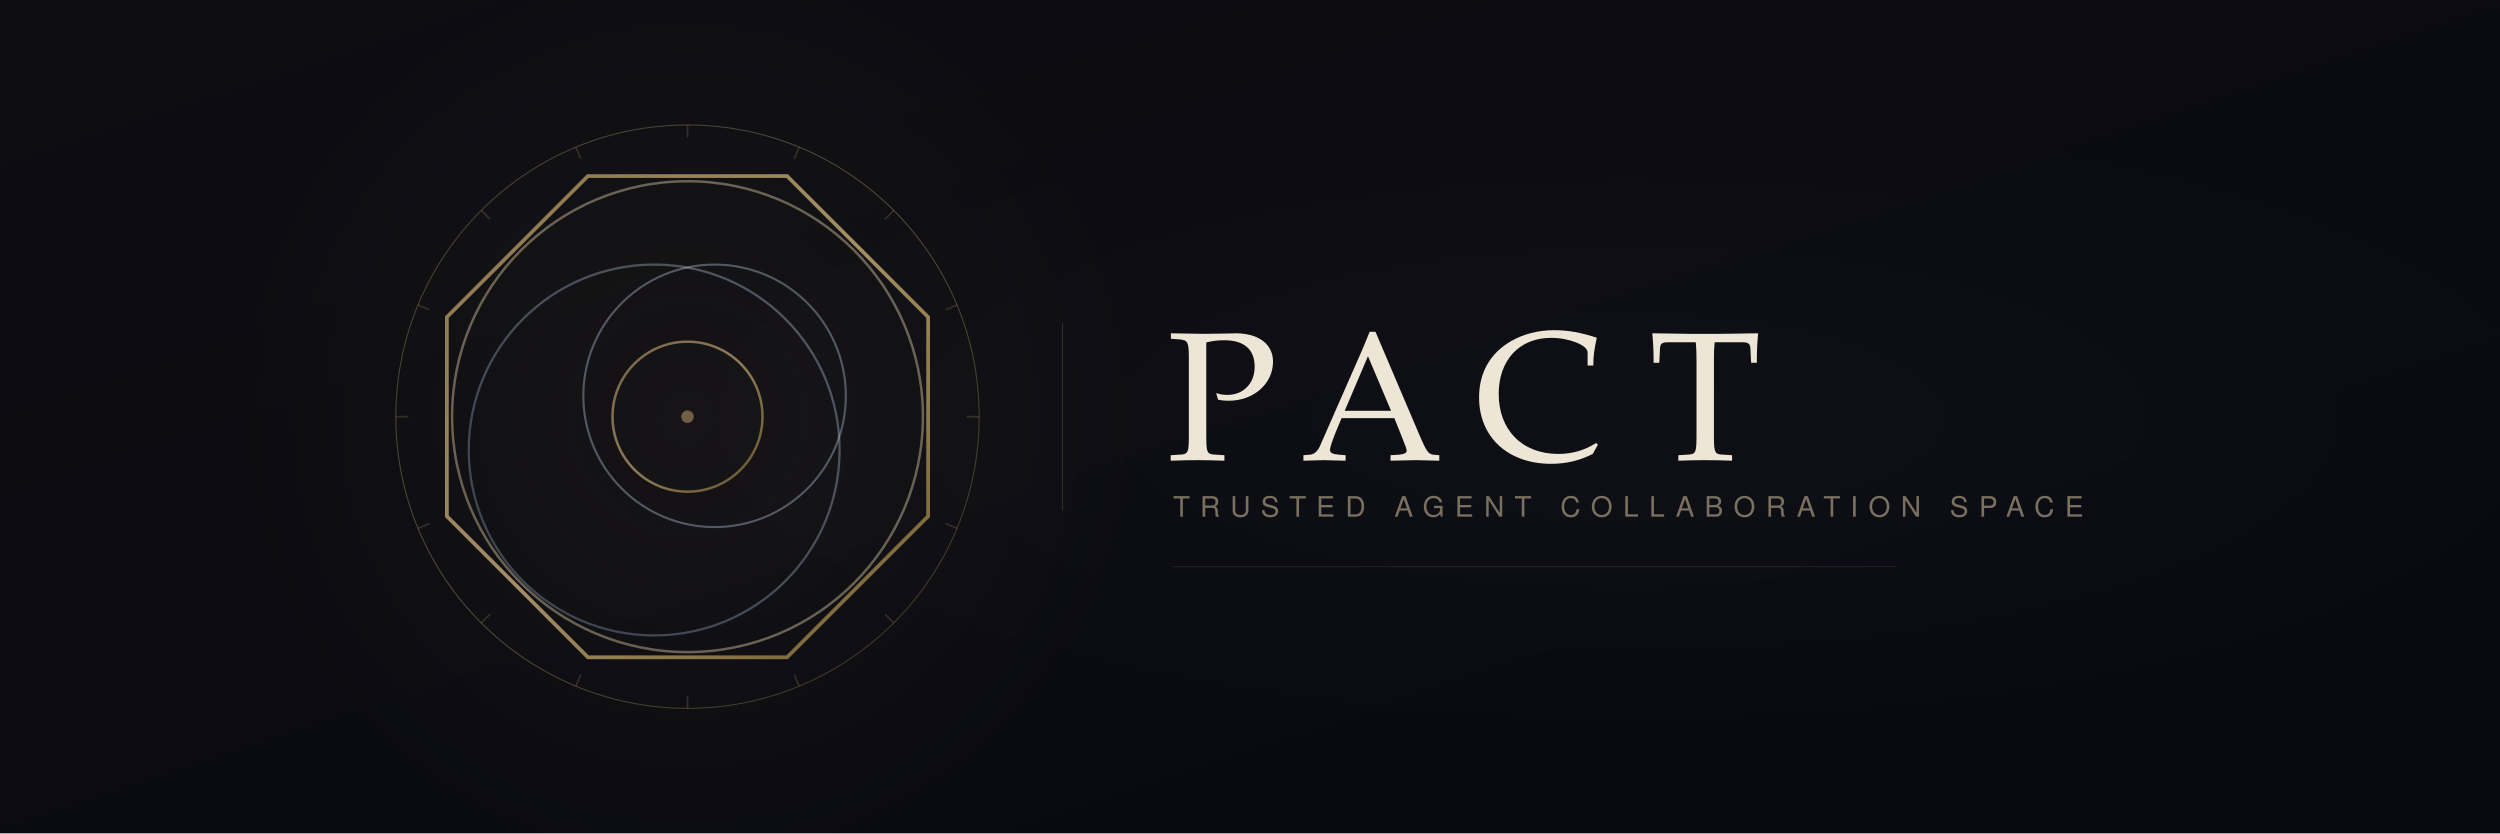
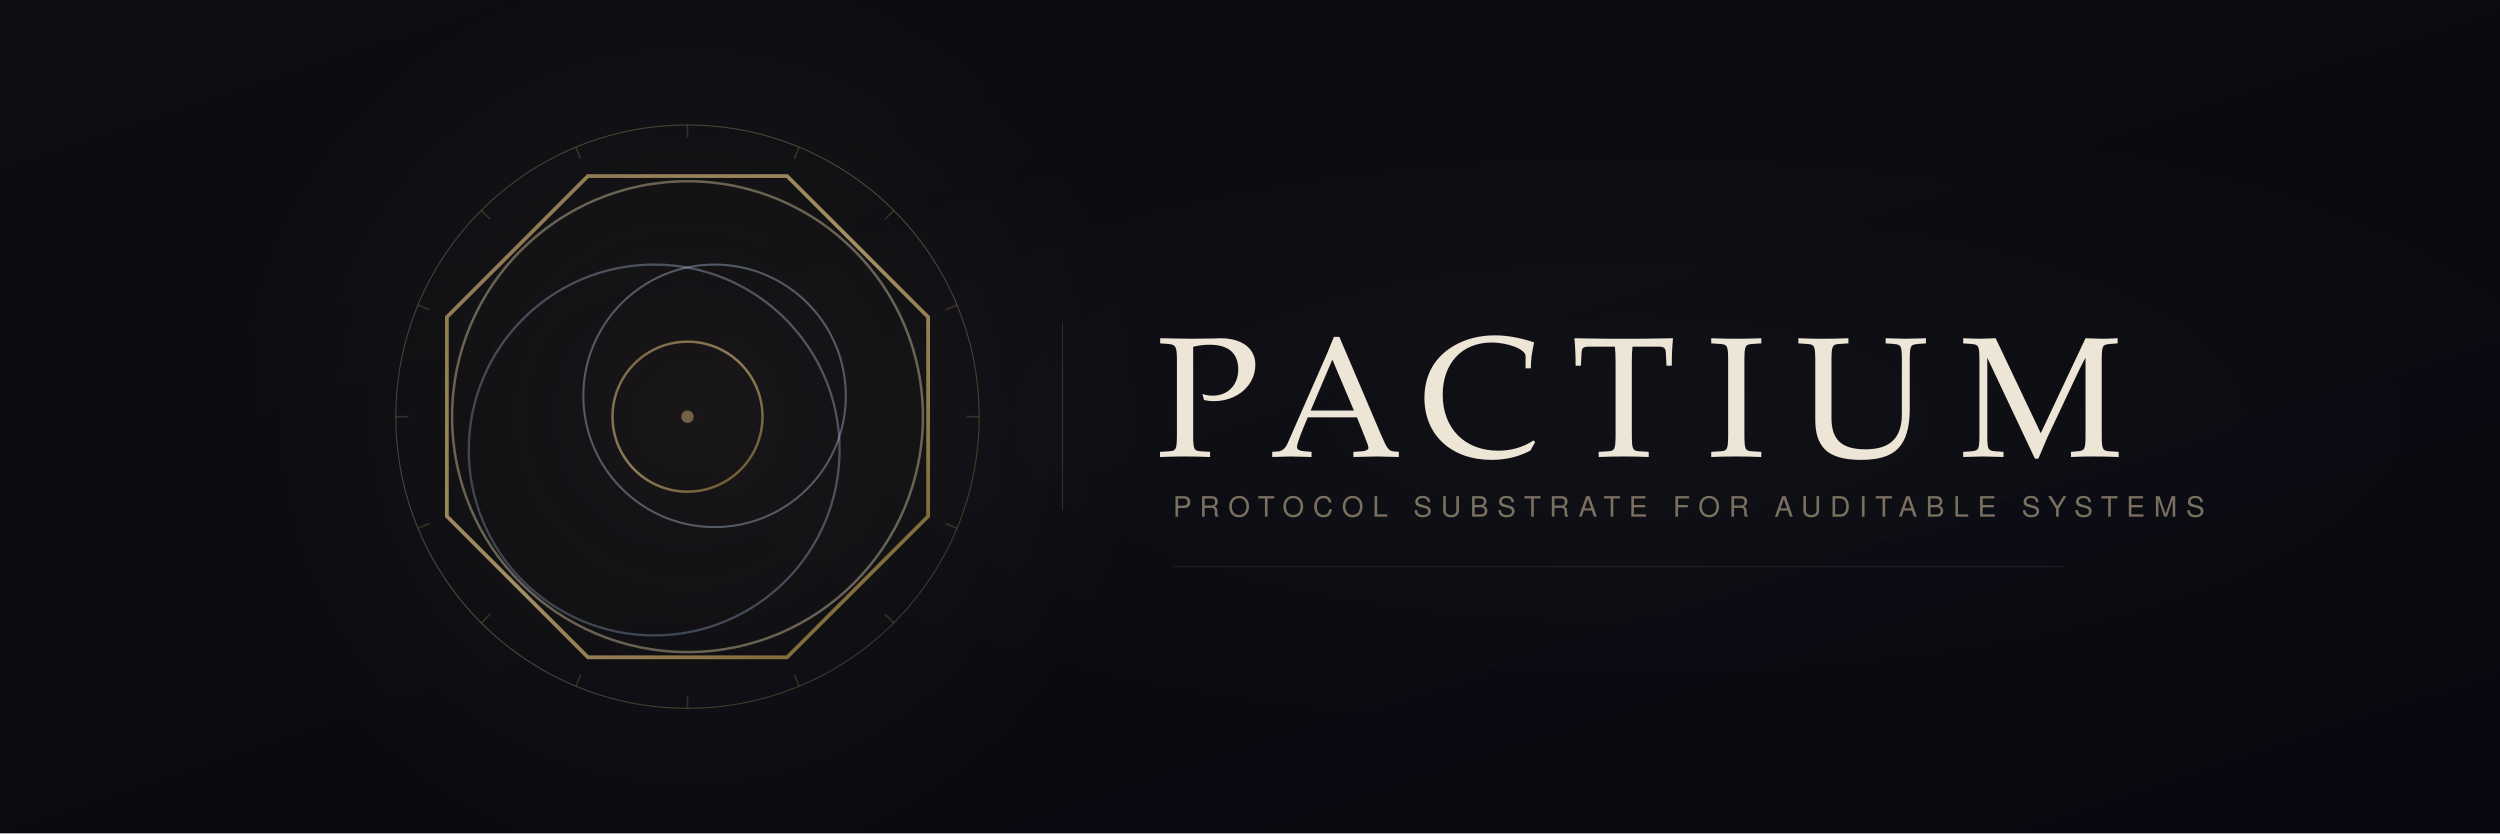
- <svg xmlns="http://www.w3.org/2000/svg" viewBox="0 0 1200 400" width="1200" height="400" role="img" aria-label="Pact — Trusted Agent Collaboration Space">
+ <svg xmlns="http://www.w3.org/2000/svg" viewBox="0 0 1200 400" width="1200" height="400" role="img" aria-label="Pactium - Protocol Substrate for Auditable Systems">
  <defs>
    <linearGradient id="bg" x1="0" y1="0" x2="1" y2="1">
      <stop offset="0%" stop-color="#0d0d12" />
      <stop offset="100%" stop-color="#080810" />
    </linearGradient>
    <linearGradient id="gold" x1="0" y1="0" x2="1" y2="1">
      <stop offset="0%" stop-color="#c9a96e" />
      <stop offset="50%" stop-color="#f0d28c" />
      <stop offset="100%" stop-color="#a8893a" />
    </linearGradient>
    <linearGradient id="silver" x1="0" y1="1" x2="1" y2="0">
      <stop offset="0%" stop-color="#7a8ea8" />
      <stop offset="100%" stop-color="#b0c0d4" />
    </linearGradient>
    <radialGradient id="glow" cx="0.5" cy="0.5" r="0.5">
-       <stop offset="0%" stop-color="#c9a96e" stop-opacity="0.06" />
+       <stop offset="0%" stop-color="#c9a96e" stop-opacity="0.07" />
      <stop offset="100%" stop-color="#c9a96e" stop-opacity="0" />
    </radialGradient>
    <radialGradient id="textGlow" cx="0.65" cy="0.5" r="0.4">
-       <stop offset="0%" stop-color="#ffffff" stop-opacity="0.02" />
+       <stop offset="0%" stop-color="#ffffff" stop-opacity="0.025" />
      <stop offset="100%" stop-color="#ffffff" stop-opacity="0" />
    </radialGradient>
    <style>
      .ring { fill: none; }
    </style>
  </defs>
  <rect width="1200" height="400" fill="url(#bg)" />
  <circle cx="330" cy="200" r="220" fill="url(#glow)" />
  <rect width="1200" height="400" fill="url(#textGlow)" />
  <g transform="translate(330,200)" class="ring">
    <circle r="140" stroke="url(#gold)" stroke-width="0.5" opacity="0.3" />
    <g opacity="0.2" stroke="#c9a96e" stroke-width="0.8">
      <line x1="0" y1="-134" x2="0" y2="-140" transform="rotate(0)" />
      <line x1="0" y1="-134" x2="0" y2="-140" transform="rotate(22.5)" />
      <line x1="0" y1="-134" x2="0" y2="-140" transform="rotate(45)" />
      <line x1="0" y1="-134" x2="0" y2="-140" transform="rotate(67.5)" />
      <line x1="0" y1="-134" x2="0" y2="-140" transform="rotate(90)" />
      <line x1="0" y1="-134" x2="0" y2="-140" transform="rotate(112.5)" />
      <line x1="0" y1="-134" x2="0" y2="-140" transform="rotate(135)" />
      <line x1="0" y1="-134" x2="0" y2="-140" transform="rotate(157.5)" />
      <line x1="0" y1="-134" x2="0" y2="-140" transform="rotate(180)" />
      <line x1="0" y1="-134" x2="0" y2="-140" transform="rotate(202.5)" />
      <line x1="0" y1="-134" x2="0" y2="-140" transform="rotate(225)" />
      <line x1="0" y1="-134" x2="0" y2="-140" transform="rotate(247.5)" />
      <line x1="0" y1="-134" x2="0" y2="-140" transform="rotate(270)" />
      <line x1="0" y1="-134" x2="0" y2="-140" transform="rotate(292.5)" />
      <line x1="0" y1="-134" x2="0" y2="-140" transform="rotate(315)" />
      <line x1="0" y1="-134" x2="0" y2="-140" transform="rotate(337.5)" />
    </g>
-     <polygon points="         115.5, 47.8          47.8,115.5         -47.8,115.5        -115.5, 47.8        -115.5,-47.8         -47.8,-115.5          47.8,-115.5         115.5,-47.8" stroke="url(#gold)" stroke-width="1.8" opacity="0.65" />
+     <polygon points="115.5,47.8 47.8,115.5 -47.8,115.5 -115.5,47.8 -115.5,-47.8 -47.8,-115.5 47.8,-115.5 115.5,-47.8" stroke="url(#gold)" stroke-width="1.8" opacity="0.65" />
    <circle r="113" stroke="#d4c5a0" stroke-width="1.2" opacity="0.45" />
    <circle cx="-16" cy="16" r="89" stroke="url(#silver)" stroke-width="1.1" opacity="0.40" />
    <circle cx="13" cy="-10" r="63" stroke="#a0b0c4" stroke-width="1.0" opacity="0.45" />
    <circle r="36" stroke="url(#gold)" stroke-width="1.2" opacity="0.55" />
    <circle r="3" fill="#c9a96e" opacity="0.5" />
  </g>
  <line x1="510" y1="155" x2="510" y2="245" stroke="#c9a96e" stroke-width="0.5" opacity="0.2" />
-   <text x="560" y="195" dominant-baseline="middle" font-family="Georgia, 'Palatino Linotype', 'Book Antiqua', Palatino, serif" font-size="88" font-weight="400" letter-spacing="22" fill="#ede6d6">PACT</text>
-   <text x="563" y="248" font-family="'Helvetica Neue', Helvetica, Arial, sans-serif" font-size="13.5" font-weight="300" letter-spacing="5" fill="#7a7060">TRUSTED AGENT COLLABORATION SPACE</text>
-   <line x1="563" y1="272" x2="910" y2="272" stroke="#c9a96e" stroke-width="0.4" opacity="0.15" />
+   <text x="555" y="195" dominant-baseline="middle" font-family="Georgia, 'Palatino Linotype', 'Book Antiqua', Palatino, serif" font-size="82" font-weight="400" letter-spacing="15" fill="#ede6d6">PACTIUM</text>
+   <text x="563" y="248" font-family="'Helvetica Neue', Helvetica, Arial, sans-serif" font-size="13.5" font-weight="300" letter-spacing="4.2" fill="#7a7060">PROTOCOL SUBSTRATE FOR AUDITABLE SYSTEMS</text>
+   <line x1="563" y1="272" x2="990" y2="272" stroke="#c9a96e" stroke-width="0.4" opacity="0.15" />
</svg>
